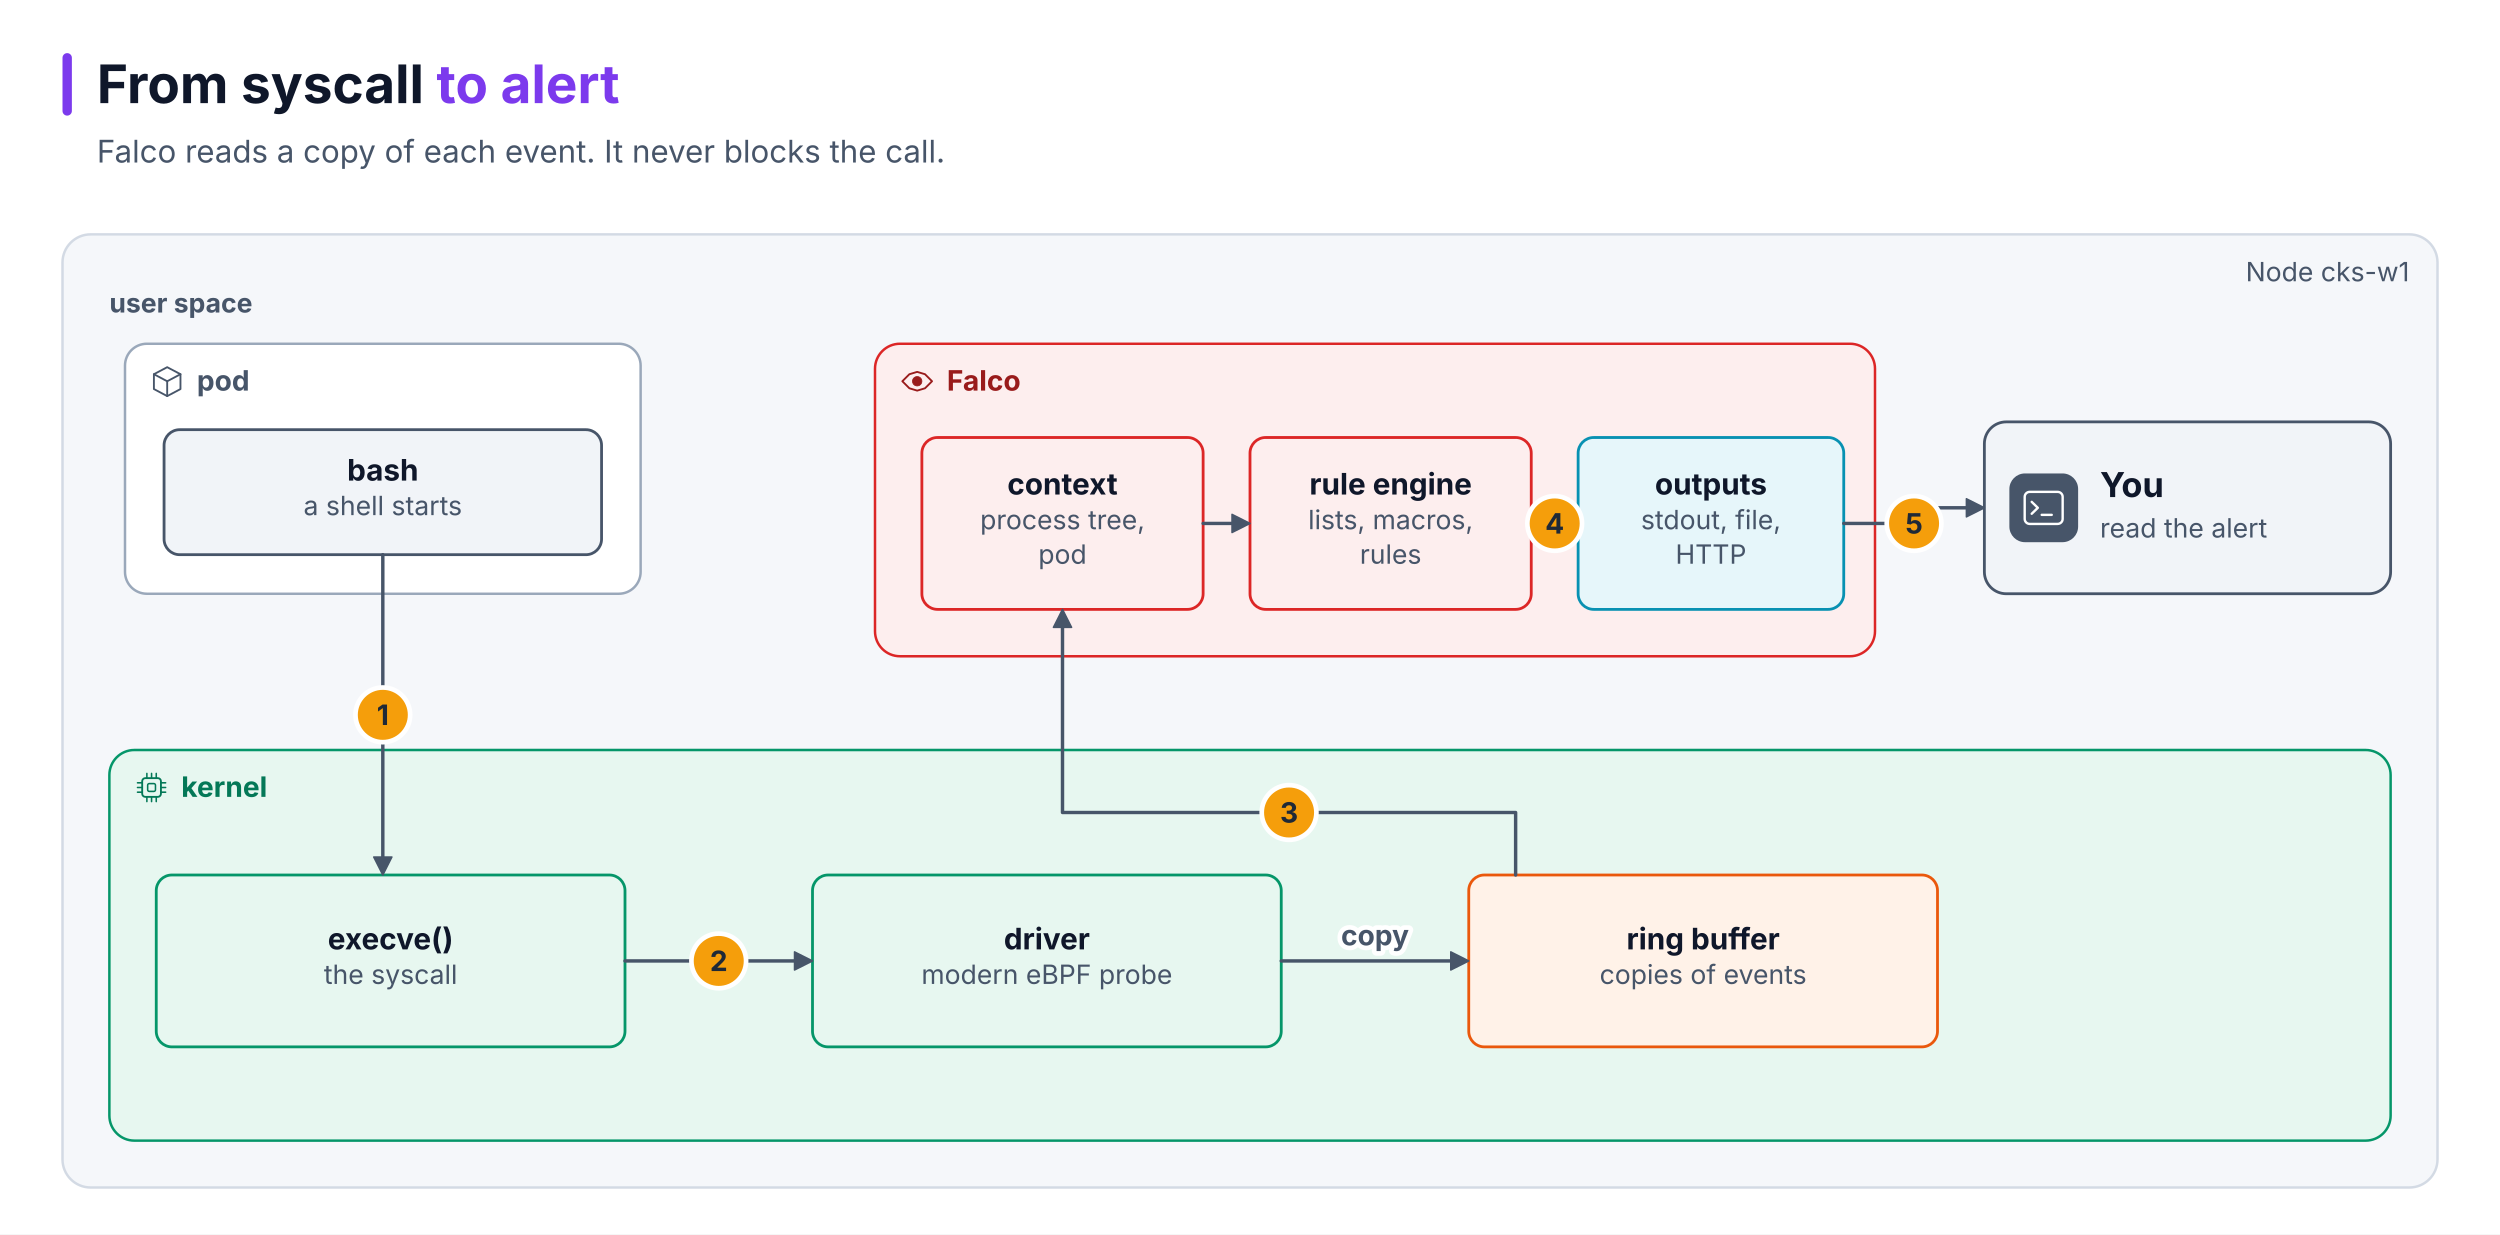
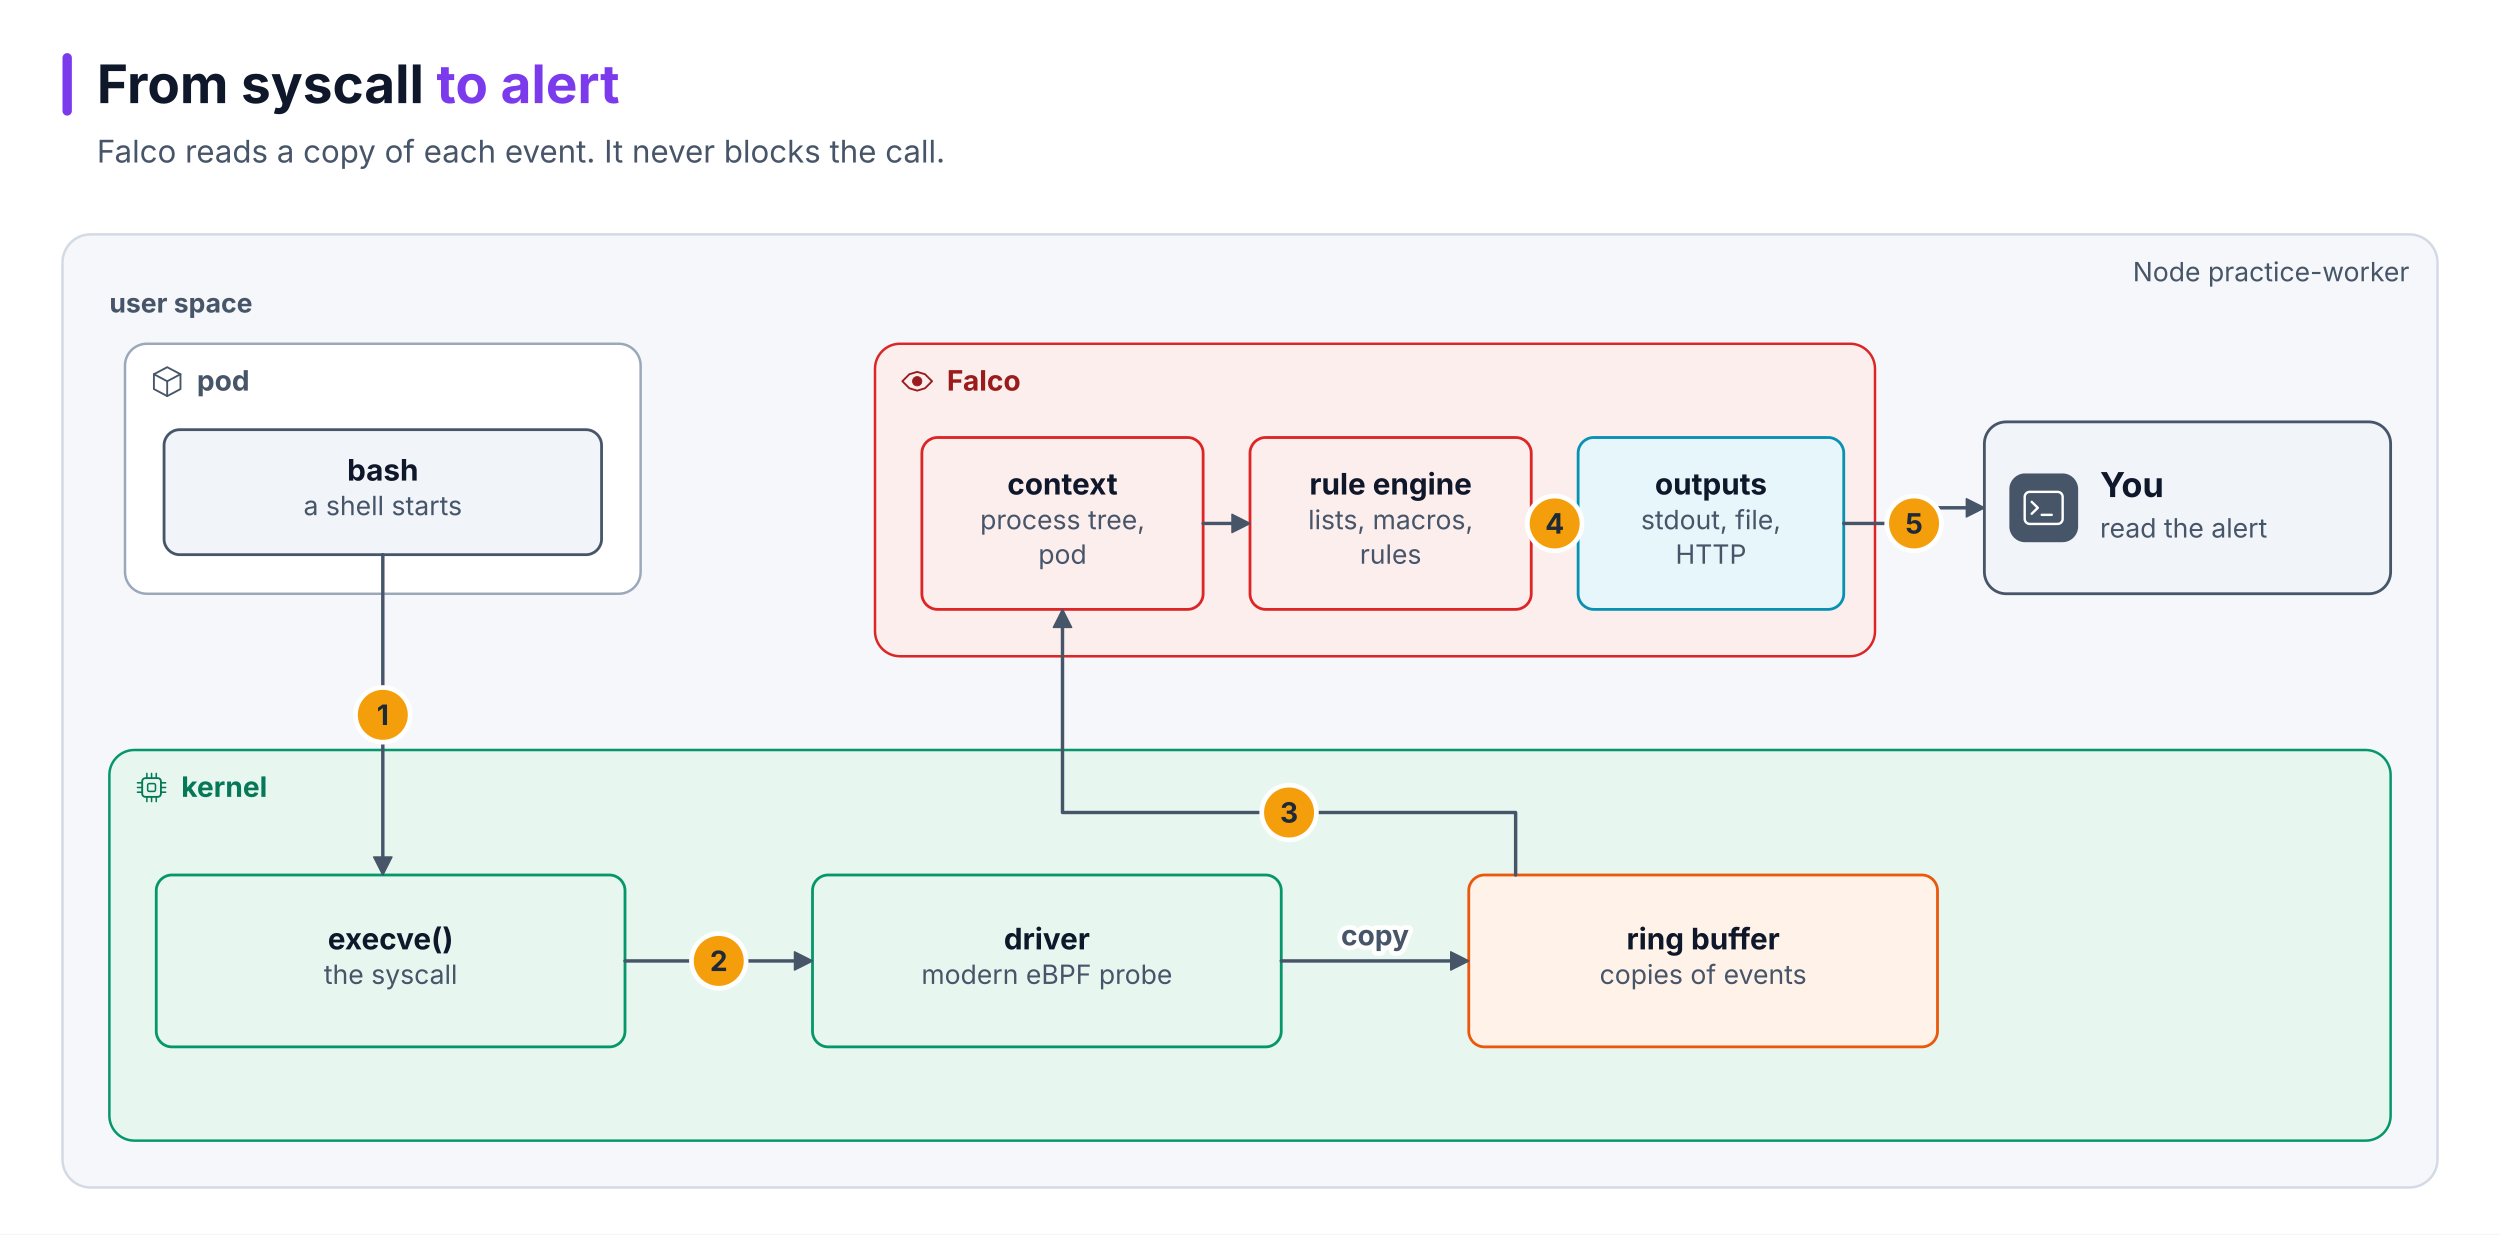
<svg xmlns="http://www.w3.org/2000/svg" width="1600" height="790" viewBox="0 0 1600 790" font-family="Inter, -apple-system, 'Segoe UI', Helvetica, Arial, sans-serif">
  <rect width="1600" height="790" fill="#ffffff" />
  <rect x="40.0" y="34.0" width="6.0" height="40.0" rx="3.0" fill="#7c3aed" stroke="none" />
  <text x="62" y="66" font-size="34" font-weight="700" fill="#0f172a">From syscall <tspan fill="#7c3aed">to alert</tspan>
  </text>
  <text x="62.0" y="104.0" font-size="20.0" fill="#475569" text-anchor="start">Falco reads a copy of each event. It never blocks the call.</text>
  <rect x="40.0" y="150.0" width="1520.0" height="610.0" rx="18.0" fill="#f5f7fa" stroke="#d3dae4" stroke-width="1.6" />
-   <text x="1542.0" y="180.0" font-size="17.0" fill="#475569" text-anchor="end">Node cks-w1</text>
+   <text x="1542.0" y="180.0" font-size="17.0" fill="#475569" text-anchor="end">Node practice-worker</text>
  <text x="70.0" y="200.0" font-size="17.0" fill="#475569" font-weight="700" text-anchor="start">user space</text>
  <rect x="80.0" y="220.0" width="330.0" height="160.0" rx="14.0" fill="#ffffff" stroke="#9aa8ba" stroke-width="1.6" />
  <polygon points="107.0,235.0 115.5,239.5 115.5,249.0 107.0,253.5 98.5,249.0 98.5,239.5" fill="none" stroke="#475569" stroke-width="1.20" stroke-linejoin="round" />
  <polyline points="98.5,239.5 107.0,244.0 115.5,239.5" fill="none" stroke="#475569" stroke-width="1.20" stroke-linecap="round" stroke-linejoin="round" />
  <polyline points="107.0,244.0 107.0,253.5" fill="none" stroke="#475569" stroke-width="1.20" stroke-linecap="round" stroke-linejoin="round" />
  <text x="126.0" y="250.0" font-size="18.0" fill="#475569" font-weight="700" text-anchor="start">pod</text>
  <rect x="105.0" y="275.0" width="280.0" height="80.0" rx="10.0" fill="#f1f4f8" stroke="#475569" stroke-width="1.8" />
  <text x="245.0" y="307.6" font-size="19.0" fill="#0f172a" font-weight="700" text-anchor="middle">bash</text>
  <text x="245.0" y="329.7" font-size="17.0" fill="#475569" text-anchor="middle">a shell starts</text>
  <rect x="560.0" y="220.0" width="640.0" height="200.0" rx="16.0" fill="#fdeeee" stroke="#dc2626" stroke-width="1.6" />
  <polyline points="577.5,244.0 582.0,239.5 587.0,238.0 592.0,239.5 596.5,244.0 592.0,248.5 587.0,250.0 582.0,248.5 577.5,244.0" fill="none" stroke="#991b1b" stroke-width="1.20" stroke-linecap="round" stroke-linejoin="round" />
  <ellipse cx="587.0" cy="244.0" rx="3.0" ry="3.0" fill="#991b1b" stroke="#991b1b" stroke-width="0.50" />
  <text x="606.0" y="250.0" font-size="18.0" fill="#991b1b" font-weight="700" text-anchor="start">Falco</text>
  <rect x="590.0" y="280.0" width="180.0" height="110.0" rx="10.0" fill="#fdeeee" stroke="#dc2626" stroke-width="1.8" />
  <text x="680.0" y="316.5" font-size="19.0" fill="#0f172a" font-weight="700" text-anchor="middle">context</text>
  <text x="680.0" y="338.7" font-size="17.0" fill="#475569" text-anchor="middle">process tree,</text>
  <text x="680.0" y="360.8" font-size="17.0" fill="#475569" text-anchor="middle">pod</text>
  <rect x="800.0" y="280.0" width="180.0" height="110.0" rx="10.0" fill="#fdeeee" stroke="#dc2626" stroke-width="1.8" />
  <text x="890.0" y="316.5" font-size="19.0" fill="#0f172a" font-weight="700" text-anchor="middle">rule engine</text>
  <text x="890.0" y="338.7" font-size="17.0" fill="#475569" text-anchor="middle">lists, macros,</text>
  <text x="890.0" y="360.8" font-size="17.0" fill="#475569" text-anchor="middle">rules</text>
  <rect x="1010.0" y="280.0" width="170.0" height="110.0" rx="10.0" fill="#e6f6fa" stroke="#0891b2" stroke-width="1.8" />
  <text x="1095.0" y="316.5" font-size="19.0" fill="#0f172a" font-weight="700" text-anchor="middle">outputs</text>
  <text x="1095.0" y="338.7" font-size="17.0" fill="#475569" text-anchor="middle">stdout, file,</text>
  <text x="1095.0" y="360.8" font-size="17.0" fill="#475569" text-anchor="middle">HTTP</text>
  <polyline points="770.0,335.0 790.5,335.0" fill="none" stroke="#475569" stroke-width="2.20" stroke-linecap="round" stroke-linejoin="round" />
  <polygon points="800.0,335.0 788.5,340.8 788.5,329.2" fill="#475569" stroke="#475569" stroke-width="1" stroke-linejoin="round" />
  <polyline points="980.0,335.0 1000.5,335.0" fill="none" stroke="#475569" stroke-width="2.20" stroke-linecap="round" stroke-linejoin="round" />
  <polygon points="1010.0,335.0 998.5,340.8 998.5,329.2" fill="#475569" stroke="#475569" stroke-width="1" stroke-linejoin="round" />
  <ellipse cx="995.0" cy="335.0" rx="19.0" ry="19.0" fill="#ffffff" stroke="none" />
  <ellipse cx="995.0" cy="335.0" rx="16.0" ry="16.0" fill="#f59e0b" stroke="none" />
  <text x="995.0" y="341.5" font-size="18.0" fill="#1f2937" font-weight="700" text-anchor="middle">4</text>
  <rect x="1270.0" y="270.0" width="260.0" height="110.0" rx="14.0" fill="#f1f4f8" stroke="#475569" stroke-width="1.8" />
  <rect x="1286.0" y="303.0" width="44.0" height="44.0" rx="10.0" fill="#475569" stroke="none" />
  <rect x="1295.8" y="314.8" width="24.3" height="20.5" rx="3.2" fill="none" stroke="#ffffff" stroke-width="1.536" />
  <polyline points="1300.3,321.2 1304.2,325.0 1300.3,328.8" fill="none" stroke="#ffffff" stroke-width="1.54" stroke-linecap="round" stroke-linejoin="round" />
  <polyline points="1306.7,329.5 1313.1,329.5" fill="none" stroke="#ffffff" stroke-width="1.54" stroke-linecap="round" stroke-linejoin="round" />
  <text x="1344.0" y="318.1" font-size="22.0" fill="#0f172a" font-weight="700" text-anchor="start">You</text>
  <text x="1344.0" y="344.0" font-size="17.0" fill="#475569" text-anchor="start">read the alert</text>
  <polyline points="1180.0,335.0 1225.0,335.0 1225.0,325.0 1260.5,325.0" fill="none" stroke="#475569" stroke-width="2.20" stroke-linecap="round" stroke-linejoin="round" />
  <polygon points="1270.0,325.0 1258.5,330.8 1258.5,319.2" fill="#475569" stroke="#475569" stroke-width="1" stroke-linejoin="round" />
  <ellipse cx="1225.0" cy="335.0" rx="19.0" ry="19.0" fill="#ffffff" stroke="none" />
  <ellipse cx="1225.0" cy="335.0" rx="16.0" ry="16.0" fill="#f59e0b" stroke="none" />
  <text x="1225.0" y="341.5" font-size="18.0" fill="#1f2937" font-weight="700" text-anchor="middle">5</text>
  <rect x="70.0" y="480.0" width="1460.0" height="250.0" rx="16.0" fill="#e7f7f0" stroke="#059669" stroke-width="1.6" />
  <rect x="91.0" y="498.0" width="12.0" height="12.0" rx="2.0" fill="none" stroke="#047857" stroke-width="1.2" />
  <rect x="94.5" y="501.5" width="5.0" height="5.0" rx="1.0" fill="none" stroke="#047857" stroke-width="1.0" />
  <polyline points="94.0,495.0 94.0,498.0" fill="none" stroke="#047857" stroke-width="1.00" stroke-linecap="round" stroke-linejoin="round" />
  <polyline points="94.0,510.0 94.0,513.0" fill="none" stroke="#047857" stroke-width="1.00" stroke-linecap="round" stroke-linejoin="round" />
  <polyline points="88.0,501.0 91.0,501.0" fill="none" stroke="#047857" stroke-width="1.00" stroke-linecap="round" stroke-linejoin="round" />
  <polyline points="103.0,501.0 106.0,501.0" fill="none" stroke="#047857" stroke-width="1.00" stroke-linecap="round" stroke-linejoin="round" />
  <polyline points="97.0,495.0 97.0,498.0" fill="none" stroke="#047857" stroke-width="1.00" stroke-linecap="round" stroke-linejoin="round" />
  <polyline points="97.0,510.0 97.0,513.0" fill="none" stroke="#047857" stroke-width="1.00" stroke-linecap="round" stroke-linejoin="round" />
  <polyline points="88.0,504.0 91.0,504.0" fill="none" stroke="#047857" stroke-width="1.00" stroke-linecap="round" stroke-linejoin="round" />
  <polyline points="103.0,504.0 106.0,504.0" fill="none" stroke="#047857" stroke-width="1.00" stroke-linecap="round" stroke-linejoin="round" />
  <polyline points="100.0,495.0 100.0,498.0" fill="none" stroke="#047857" stroke-width="1.00" stroke-linecap="round" stroke-linejoin="round" />
  <polyline points="100.0,510.0 100.0,513.0" fill="none" stroke="#047857" stroke-width="1.00" stroke-linecap="round" stroke-linejoin="round" />
  <polyline points="88.0,507.0 91.0,507.0" fill="none" stroke="#047857" stroke-width="1.00" stroke-linecap="round" stroke-linejoin="round" />
  <polyline points="103.0,507.0 106.0,507.0" fill="none" stroke="#047857" stroke-width="1.00" stroke-linecap="round" stroke-linejoin="round" />
  <text x="116.0" y="510.0" font-size="18.0" fill="#047857" font-weight="700" text-anchor="start">kernel</text>
  <rect x="100.0" y="560.0" width="300.0" height="110.0" rx="10.0" fill="#e7f7f0" stroke="#059669" stroke-width="1.8" />
  <text x="250.0" y="607.6" font-size="19.0" fill="#0f172a" font-weight="700" text-anchor="middle">execve()</text>
  <text x="250.0" y="629.7" font-size="17.0" fill="#475569" text-anchor="middle">the syscall</text>
  <rect x="520.0" y="560.0" width="300.0" height="110.0" rx="10.0" fill="#e7f7f0" stroke="#059669" stroke-width="1.8" />
  <text x="670.0" y="607.6" font-size="19.0" fill="#0f172a" font-weight="700" text-anchor="middle">driver</text>
  <text x="670.0" y="629.7" font-size="17.0" fill="#475569" text-anchor="middle">modern eBPF probe</text>
  <rect x="940.0" y="560.0" width="300.0" height="110.0" rx="10.0" fill="#fff2e8" stroke="#ea580c" stroke-width="1.8" />
  <text x="1090.0" y="607.6" font-size="19.0" fill="#0f172a" font-weight="700" text-anchor="middle">ring buffer</text>
  <text x="1090.0" y="629.7" font-size="17.0" fill="#475569" text-anchor="middle">copies of events</text>
  <polyline points="245.0,355.0 245.0,550.5" fill="none" stroke="#475569" stroke-width="2.20" stroke-linecap="round" stroke-linejoin="round" />
  <polygon points="245.0,560.0 239.2,548.5 250.8,548.5" fill="#475569" stroke="#475569" stroke-width="1" stroke-linejoin="round" />
  <ellipse cx="245.0" cy="457.5" rx="19.0" ry="19.0" fill="#ffffff" stroke="none" />
  <ellipse cx="245.0" cy="457.5" rx="16.0" ry="16.0" fill="#f59e0b" stroke="none" />
  <text x="245.0" y="464.0" font-size="18.0" fill="#1f2937" font-weight="700" text-anchor="middle">1</text>
  <polyline points="400.0,615.0 510.5,615.0" fill="none" stroke="#475569" stroke-width="2.20" stroke-linecap="round" stroke-linejoin="round" />
  <polygon points="520.0,615.0 508.5,620.8 508.5,609.2" fill="#475569" stroke="#475569" stroke-width="1" stroke-linejoin="round" />
  <ellipse cx="460.0" cy="615.0" rx="19.0" ry="19.0" fill="#ffffff" stroke="none" />
  <ellipse cx="460.0" cy="615.0" rx="16.0" ry="16.0" fill="#f59e0b" stroke="none" />
  <text x="460.0" y="621.5" font-size="18.0" fill="#1f2937" font-weight="700" text-anchor="middle">2</text>
  <polyline points="820.0,615.0 930.5,615.0" fill="none" stroke="#475569" stroke-width="2.20" stroke-linecap="round" stroke-linejoin="round" />
  <polygon points="940.0,615.0 928.5,620.8 928.5,609.2" fill="#475569" stroke="#475569" stroke-width="1" stroke-linejoin="round" />
  <text x="880.0" y="605.0" font-size="18.0" fill="#475569" font-weight="700" stroke="#ffffff" stroke-width="6" stroke-linejoin="round" paint-order="stroke" text-anchor="middle">copy</text>
  <polyline points="970.0,560.0 970.0,520.0 680.0,520.0 680.0,399.5" fill="none" stroke="#475569" stroke-width="2.20" stroke-linecap="round" stroke-linejoin="round" />
  <polygon points="680.0,390.0 685.8,401.5 674.2,401.5" fill="#475569" stroke="#475569" stroke-width="1" stroke-linejoin="round" />
  <ellipse cx="825.0" cy="520.0" rx="19.0" ry="19.0" fill="#ffffff" stroke="none" />
  <ellipse cx="825.0" cy="520.0" rx="16.0" ry="16.0" fill="#f59e0b" stroke="none" />
  <text x="825.0" y="526.5" font-size="18.0" fill="#1f2937" font-weight="700" text-anchor="middle">3</text>
</svg>
